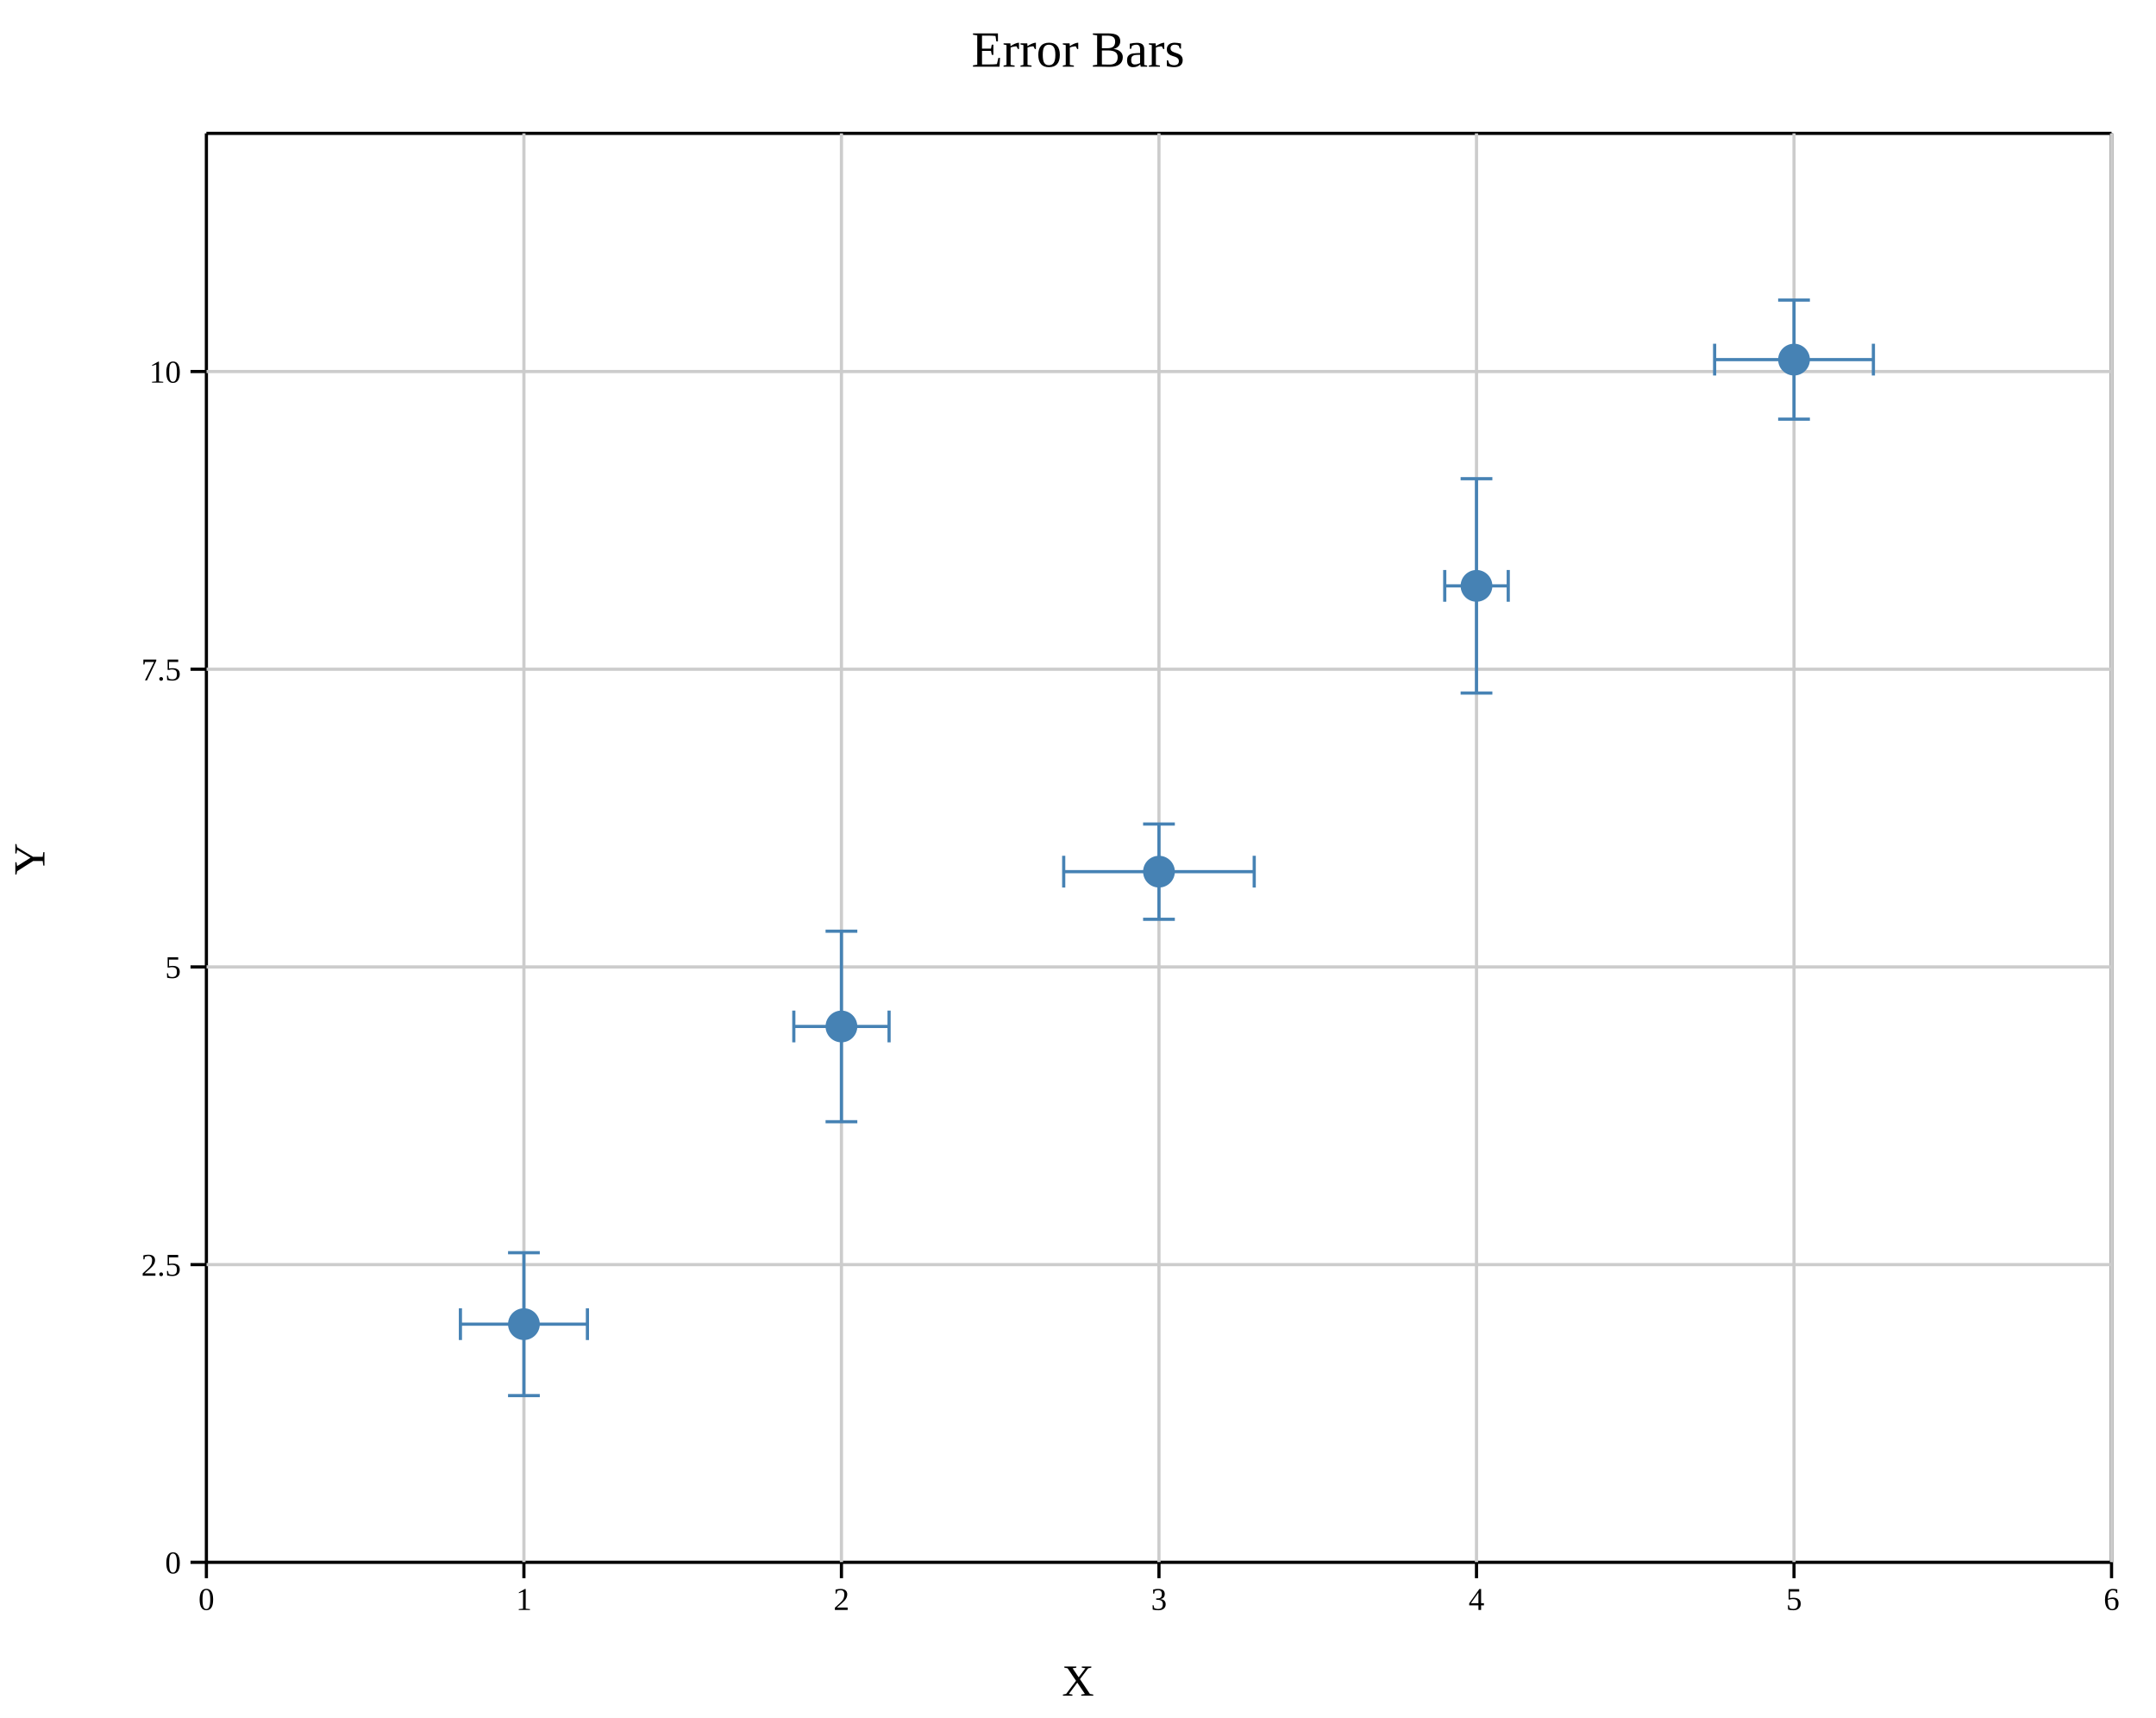
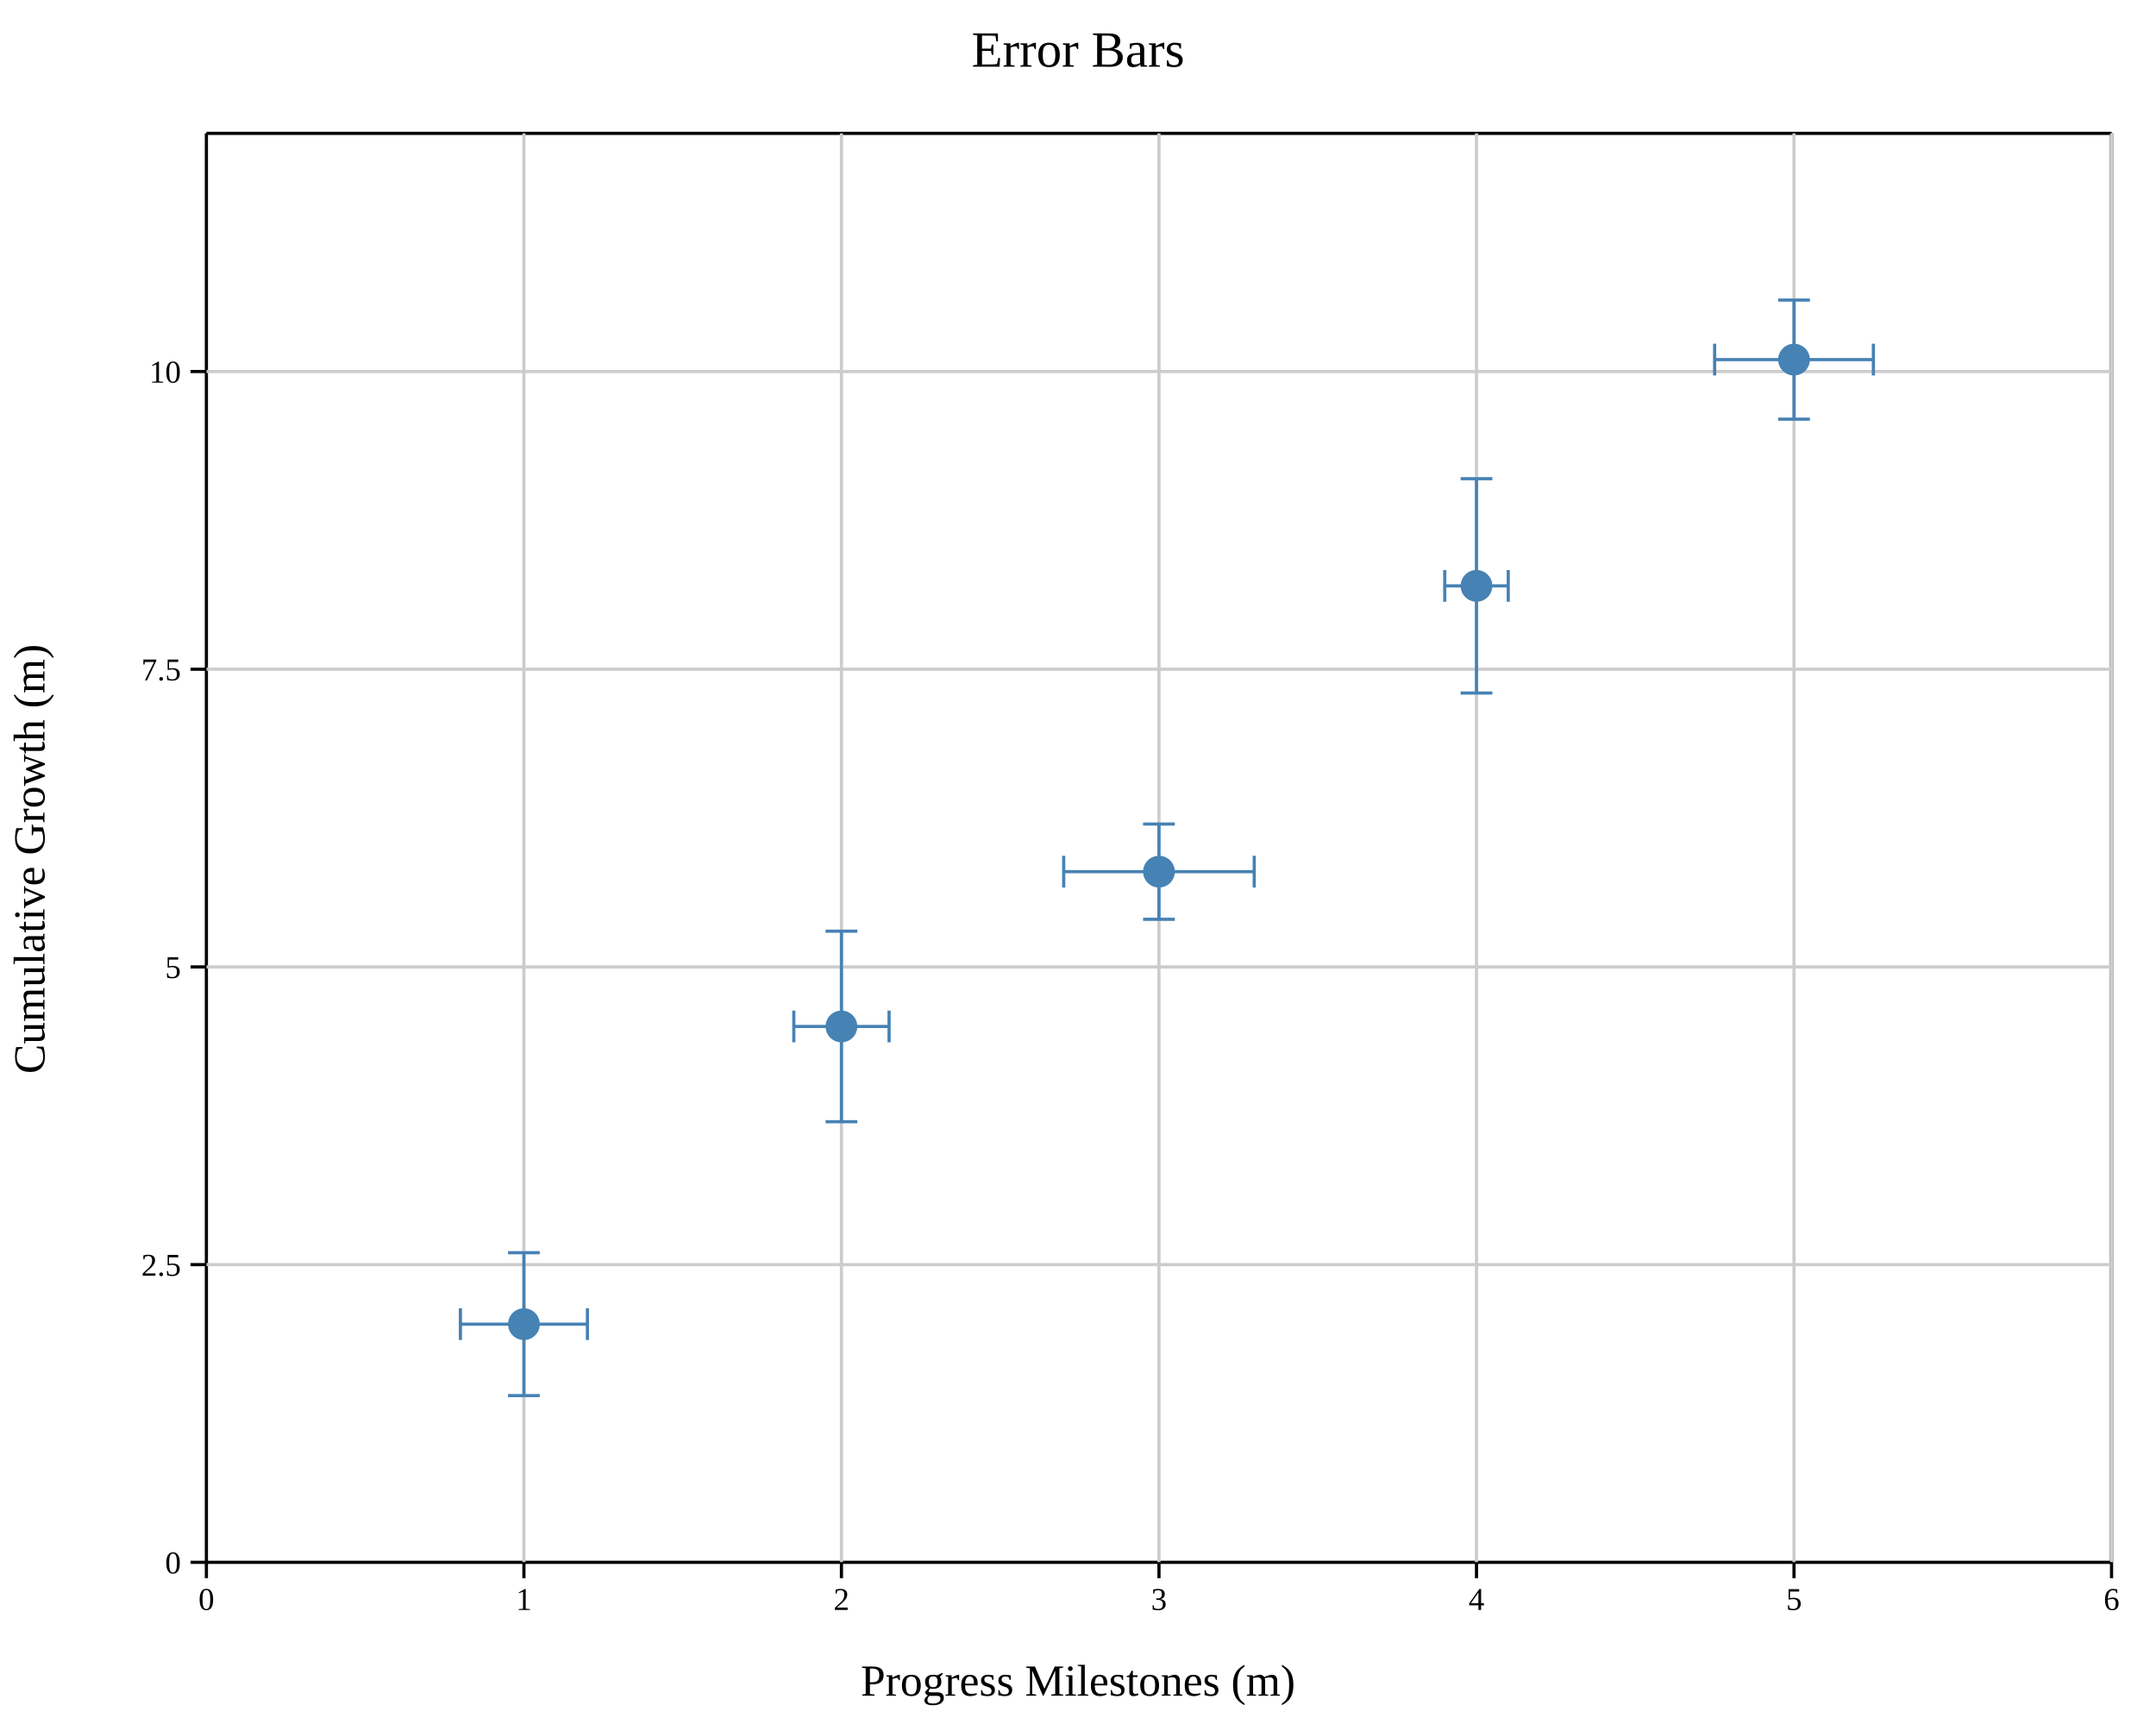
<svg xmlns="http://www.w3.org/2000/svg" width="679" height="541" fill="black">
  <rect width="100%" height="100%" fill="white" />
  <line x1="65" y1="492" x2="665" y2="492" stroke="black" stroke-width="1" />
  <line x1="65" y1="42" x2="65" y2="492" stroke="black" stroke-width="1" />
  <line x1="65" y1="42" x2="665" y2="42" stroke="black" stroke-width="1" />
  <line x1="665" y1="42" x2="665" y2="492" stroke="black" stroke-width="1" />
  <line x1="165" y1="42" x2="165" y2="492" stroke="#ccc" stroke-width="1" />
  <line x1="265" y1="42" x2="265" y2="492" stroke="#ccc" stroke-width="1" />
  <line x1="365" y1="42" x2="365" y2="492" stroke="#ccc" stroke-width="1" />
  <line x1="465" y1="42" x2="465" y2="492" stroke="#ccc" stroke-width="1" />
  <line x1="565" y1="42" x2="565" y2="492" stroke="#ccc" stroke-width="1" />
  <line x1="665" y1="42" x2="665" y2="492" stroke="#ccc" stroke-width="1" />
  <line x1="65" y1="398.25" x2="665" y2="398.25" stroke="#ccc" stroke-width="1" />
  <line x1="65" y1="304.5" x2="665" y2="304.5" stroke="#ccc" stroke-width="1" />
  <line x1="65" y1="210.75" x2="665" y2="210.75" stroke="#ccc" stroke-width="1" />
  <line x1="65" y1="117" x2="665" y2="117" stroke="#ccc" stroke-width="1" />
  <line x1="65" y1="492" x2="65" y2="497" stroke="black" stroke-width="1" />
  <text x="65" y="507" font-size="10" text-anchor="middle">0</text>
  <line x1="165" y1="492" x2="165" y2="497" stroke="black" stroke-width="1" />
  <text x="165" y="507" font-size="10" text-anchor="middle">1</text>
  <line x1="265" y1="492" x2="265" y2="497" stroke="black" stroke-width="1" />
  <text x="265" y="507" font-size="10" text-anchor="middle">2</text>
  <line x1="365" y1="492" x2="365" y2="497" stroke="black" stroke-width="1" />
  <text x="365" y="507" font-size="10" text-anchor="middle">3</text>
  <line x1="465" y1="492" x2="465" y2="497" stroke="black" stroke-width="1" />
  <text x="465" y="507" font-size="10" text-anchor="middle">4</text>
  <line x1="565" y1="492" x2="565" y2="497" stroke="black" stroke-width="1" />
  <text x="565" y="507" font-size="10" text-anchor="middle">5</text>
  <line x1="665" y1="492" x2="665" y2="497" stroke="black" stroke-width="1" />
  <text x="665" y="507" font-size="10" text-anchor="middle">6</text>
  <line x1="60" y1="492" x2="65" y2="492" stroke="black" stroke-width="1" />
  <text x="57" y="495.5" font-size="10" text-anchor="end">0</text>
  <line x1="60" y1="398.25" x2="65" y2="398.25" stroke="black" stroke-width="1" />
  <text x="57" y="401.75" font-size="10" text-anchor="end">2.5</text>
  <line x1="60" y1="304.5" x2="65" y2="304.5" stroke="black" stroke-width="1" />
  <text x="57" y="308" font-size="10" text-anchor="end">5</text>
  <line x1="60" y1="210.75" x2="65" y2="210.75" stroke="black" stroke-width="1" />
  <text x="57" y="214.25" font-size="10" text-anchor="end">7.5</text>
  <line x1="60" y1="117" x2="65" y2="117" stroke="black" stroke-width="1" />
  <text x="57" y="120.5" font-size="10" text-anchor="end">10</text>
-   <text x="339.5" y="534" font-size="14" text-anchor="middle">X</text>
-   <text x="14" y="270.5" font-size="14" text-anchor="middle" transform="rotate(-90,14,270.5)">Y</text>
+   <text x="339.5" y="534" font-size="14" text-anchor="middle">Progress Milestones (m)</text>
+   <text x="14" y="270.5" font-size="14" text-anchor="middle" transform="rotate(-90,14,270.5)">Cumulative Growth (m)</text>
  <text x="339.5" y="21" font-size="16" text-anchor="middle">Error Bars</text>
  <circle cx="165" cy="417" r="5" fill="steelblue" />
  <line x1="145" y1="417" x2="185" y2="417" stroke="steelblue" stroke-width="1" />
  <line x1="145" y1="412" x2="145" y2="422" stroke="steelblue" stroke-width="1" />
  <line x1="185" y1="412" x2="185" y2="422" stroke="steelblue" stroke-width="1" />
  <line x1="165" y1="439.5" x2="165" y2="394.5" stroke="steelblue" stroke-width="1" />
  <line x1="160" y1="439.5" x2="170" y2="439.5" stroke="steelblue" stroke-width="1" />
  <line x1="160" y1="394.5" x2="170" y2="394.5" stroke="steelblue" stroke-width="1" />
  <circle cx="265" cy="323.25" r="5" fill="steelblue" />
  <line x1="250" y1="323.25" x2="280" y2="323.25" stroke="steelblue" stroke-width="1" />
  <line x1="250" y1="318.25" x2="250" y2="328.25" stroke="steelblue" stroke-width="1" />
  <line x1="280" y1="318.25" x2="280" y2="328.25" stroke="steelblue" stroke-width="1" />
  <line x1="265" y1="353.25" x2="265" y2="293.25" stroke="steelblue" stroke-width="1" />
  <line x1="260" y1="353.25" x2="270" y2="353.25" stroke="steelblue" stroke-width="1" />
  <line x1="260" y1="293.25" x2="270" y2="293.25" stroke="steelblue" stroke-width="1" />
  <circle cx="365" cy="274.5" r="5" fill="steelblue" />
  <line x1="335" y1="274.5" x2="395" y2="274.5" stroke="steelblue" stroke-width="1" />
  <line x1="335" y1="269.5" x2="335" y2="279.5" stroke="steelblue" stroke-width="1" />
  <line x1="395" y1="269.5" x2="395" y2="279.5" stroke="steelblue" stroke-width="1" />
  <line x1="365" y1="289.5" x2="365" y2="259.5" stroke="steelblue" stroke-width="1" />
  <line x1="360" y1="289.5" x2="370" y2="289.5" stroke="steelblue" stroke-width="1" />
  <line x1="360" y1="259.5" x2="370" y2="259.5" stroke="steelblue" stroke-width="1" />
  <circle cx="465" cy="184.5" r="5" fill="steelblue" />
  <line x1="455" y1="184.5" x2="475" y2="184.5" stroke="steelblue" stroke-width="1" />
  <line x1="455" y1="179.5" x2="455" y2="189.5" stroke="steelblue" stroke-width="1" />
  <line x1="475" y1="179.5" x2="475" y2="189.5" stroke="steelblue" stroke-width="1" />
  <line x1="465" y1="218.25" x2="465" y2="150.75" stroke="steelblue" stroke-width="1" />
  <line x1="460" y1="218.25" x2="470" y2="218.25" stroke="steelblue" stroke-width="1" />
  <line x1="460" y1="150.75" x2="470" y2="150.75" stroke="steelblue" stroke-width="1" />
  <circle cx="565" cy="113.25" r="5" fill="steelblue" />
  <line x1="540" y1="113.25" x2="590" y2="113.25" stroke="steelblue" stroke-width="1" />
  <line x1="540" y1="108.25" x2="540" y2="118.25" stroke="steelblue" stroke-width="1" />
  <line x1="590" y1="108.25" x2="590" y2="118.25" stroke="steelblue" stroke-width="1" />
  <line x1="565" y1="132" x2="565" y2="94.5" stroke="steelblue" stroke-width="1" />
  <line x1="560" y1="132" x2="570" y2="132" stroke="steelblue" stroke-width="1" />
  <line x1="560" y1="94.5" x2="570" y2="94.5" stroke="steelblue" stroke-width="1" />
</svg>
